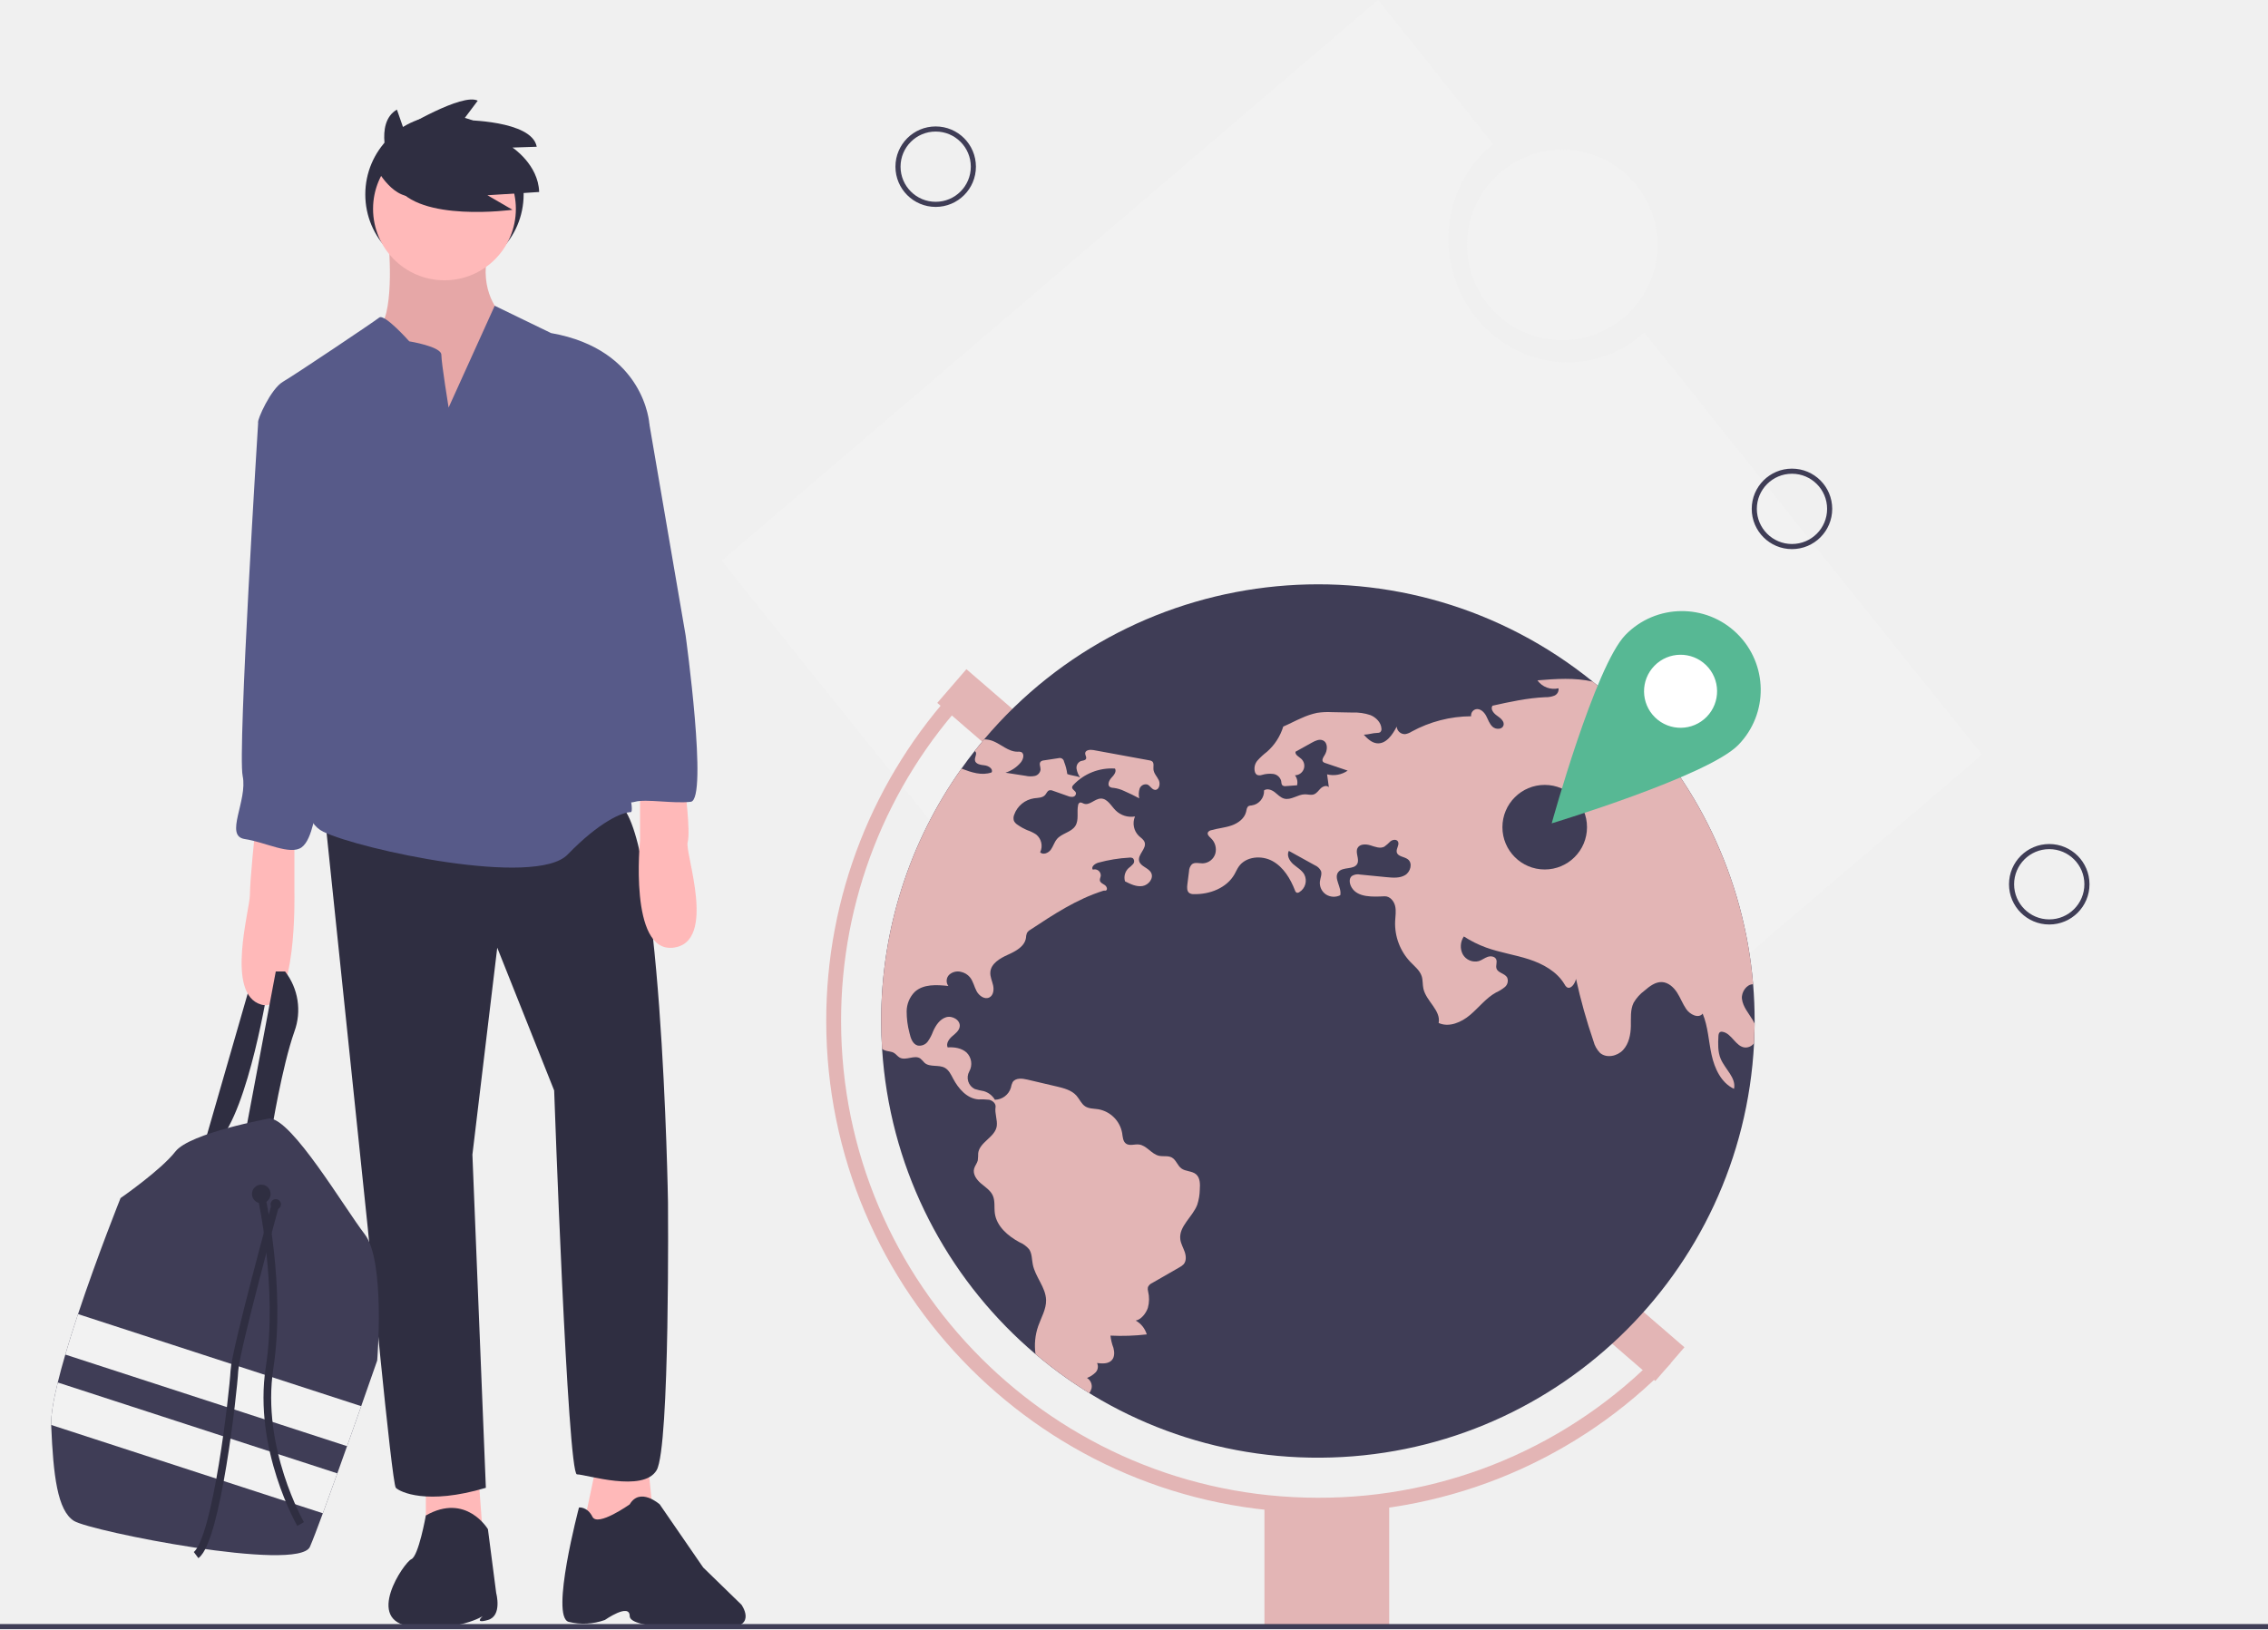
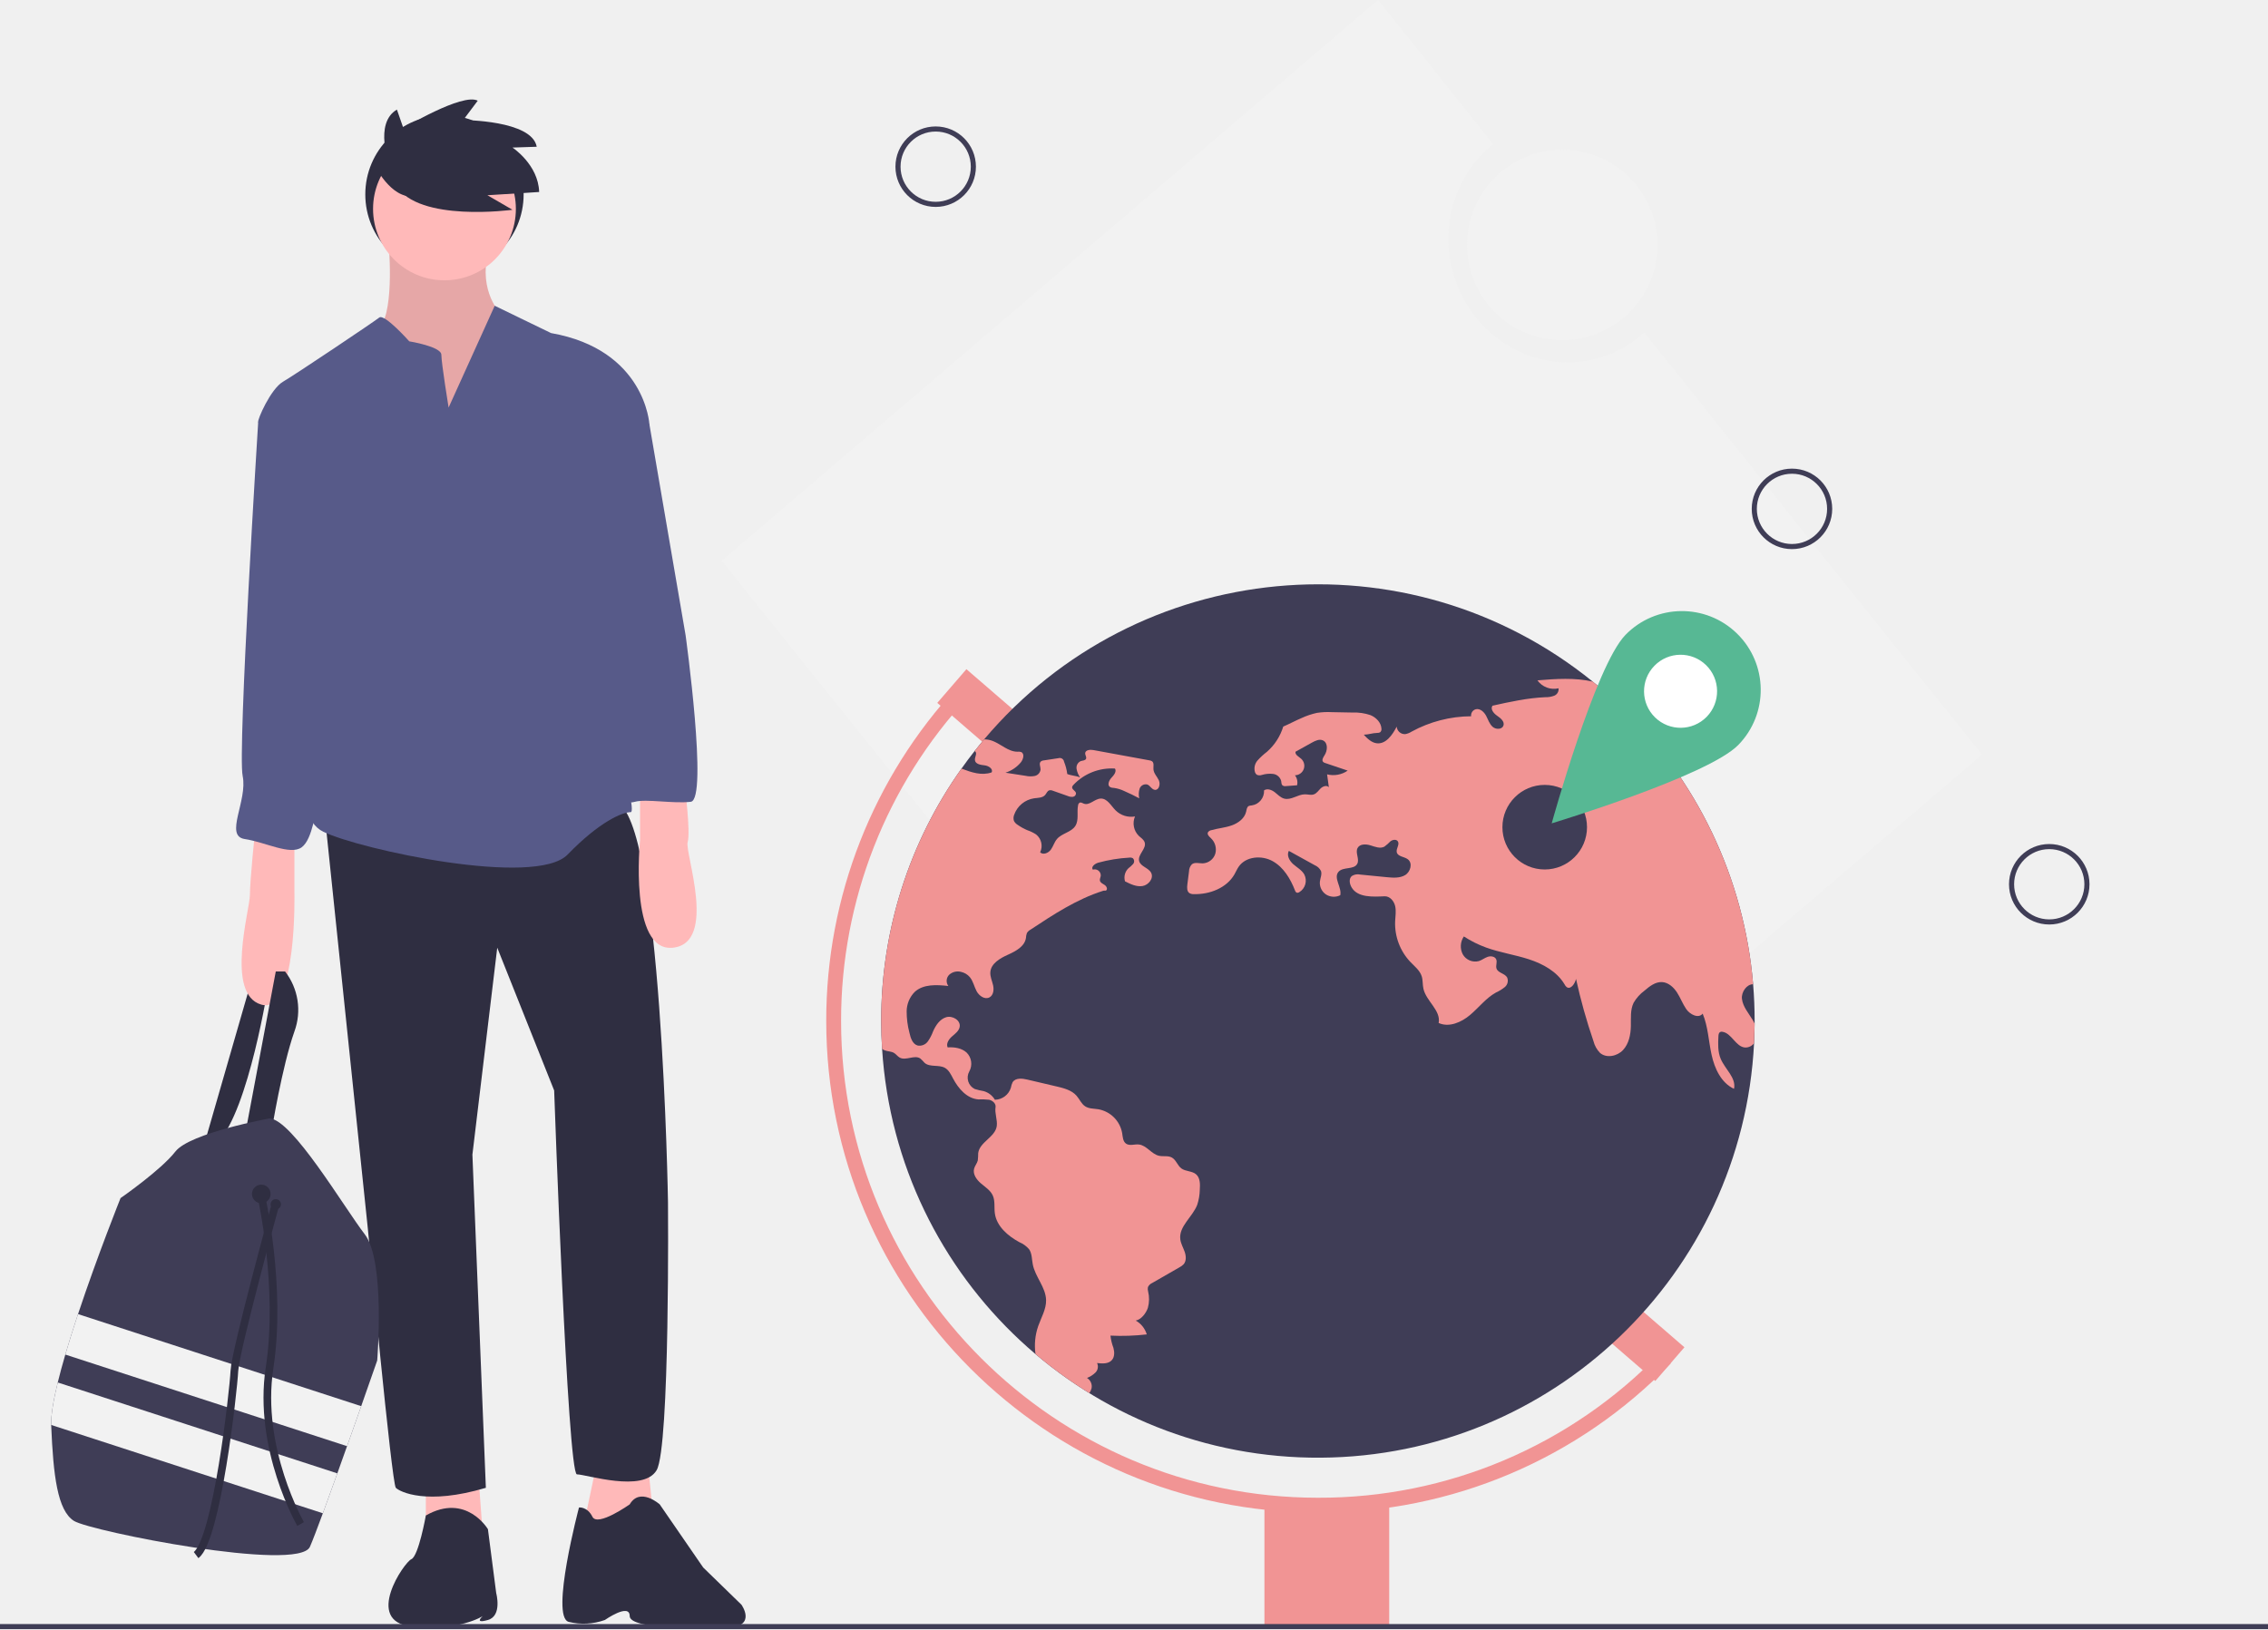
<svg xmlns="http://www.w3.org/2000/svg" id="b68b2dea-431f-4b15-9350-961d32a371b9" data-name="Layer 1" width="888" height="637.962" viewBox="0 0 888 637.962">
  <circle cx="174.023" cy="76.131" r="30.997" fill="#2f2e41" />
  <path d="M235.615,580.545l19.044-66.045,6.483,2.026s-7.699,49.433-19.854,61.993Z" transform="translate(-156 -131.237)" fill="#2f2e41" />
  <path d="M308.143,226.007s2.431,25.932-3.241,33.225,3.647,21.475,3.647,21.475l17.018,20.259,25.122-11.345,3.647-21.07-2.431-14.587s-8.509-8.509-4.862-23.906S308.143,226.007,308.143,226.007Z" transform="translate(-156 -131.237)" fill="#ffb9b9" />
  <path d="M308.143,226.007s2.431,25.932-3.241,33.225,3.647,21.475,3.647,21.475l17.018,20.259,25.122-11.345,3.647-21.07-2.431-14.587s-8.509-8.509-4.862-23.906S308.143,226.007,308.143,226.007Z" transform="translate(-156 -131.237)" opacity="0.1" />
  <polygon points="166.73 579.778 166.73 596.39 189.015 600.847 186.989 573.295 166.73 579.778" fill="#ffb9b9" />
  <polygon points="233.586 573.295 228.723 596.39 238.448 603.278 255.466 590.718 253.44 570.863 233.586 573.295" fill="#ffb9b9" />
  <path d="M347.041,730.058s-8.509-14.383-24.311-5.368c0,0-2.836,15.903-5.673,17.118s-18.639,24.311,0,26.337,27.958-4.052,27.958-4.052-3.647,3.138,2.026,1.517,3.241-10.535,3.241-10.535Z" transform="translate(-156 -131.237)" fill="#2f2e41" />
  <path d="M402.551,720.334s-12.561,8.914-14.587,4.862-5.267-3.647-5.267-3.647-11.345,42.768-4.052,44.794A24.584,24.584,0,0,0,392.827,765.611s9.724-6.81,9.724-1.543,27.147,4.888,38.493,4.483,5.267-8.914,5.267-8.914l-14.992-14.587-17.018-24.716S406.603,713.446,402.551,720.334Z" transform="translate(-156 -131.237)" fill="#2f2e41" />
  <path d="M283.022,449.264l17.018,163.29s9.319,99.676,10.94,101.297,12.156,6.888,35.251,0l-5.267-130.47,9.724-81.037,22.285,55.916s5.267,150.324,8.914,150.324,25.932,7.293,31.199-1.621,4.457-104.943,4.457-104.943-2.431-151.54-20.259-156.402S283.022,449.264,283.022,449.264Z" transform="translate(-156 -131.237)" fill="#2f2e41" />
  <circle cx="174.023" cy="81.804" r="27.958" fill="#ffb9b9" />
  <path d="M331.644,290.836s-2.836-17.423-2.836-20.665-12.561-5.267-12.561-5.267-9.724-10.94-11.75-9.319-32.82,22.285-37.682,25.122-10.13,14.992-9.724,15.802,25.527,53.485,25.527,53.485,10.94,32.415,3.241,49.433-17.423,50.648-3.241,57.536,83.063,21.88,95.624,8.914,21.475-16.613,24.716-16.613-13.371-56.321-9.724-61.588-1.621-38.087-1.621-38.087l18.639-52.269s-1.621-29.173-38.493-35.656L349.699,250.968Z" transform="translate(-156 -131.237)" fill="#575a89" />
  <path d="M255.874,456.558s-2.026,19.449-2.026,25.122-9.724,38.898,4.457,42.95,12.966-44.165,12.966-44.165V455.747Z" transform="translate(-156 -131.237)" fill="#ffb9b9" />
  <path d="M424.026,438.324s2.431,18.639,1.216,22.69,11.75,39.303-5.673,41.329-12.966-42.139-12.966-42.139v-21.88Z" transform="translate(-156 -131.237)" fill="#ffb9b9" />
  <path d="M252.227,574.062l11.75-62.399h3.647a24.543,24.543,0,0,1,3.647,23.501c-4.862,13.776-8.914,38.898-8.914,38.898Z" transform="translate(-156 -131.237)" fill="#2f2e41" />
  <path d="M263.167,291.647l-6.078,4.862s-8.104,128.849-6.078,138.574-7.293,23.501.81,24.716,17.828,6.483,22.285,3.241,5.267-14.992,6.888-17.828,4.457-36.467,4.457-36.467,8.509-33.63,3.241-58.752-10.13-50.648-10.13-50.648Z" transform="translate(-156 -131.237)" fill="#575a89" />
  <path d="M391.611,281.517,410.25,297.319l14.182,82.658s8.914,64.425,2.026,65.235-17.423-1.216-21.88,0-8.104-2.026-8.104-2.026-4.862-25.932-4.862-26.337S388.37,386.866,388.37,386.866l-4.052-33.225,6.078-36.467Z" transform="translate(-156 -131.237)" fill="#575a89" />
  <path d="M303.686,664.013s-2.634,7.565-6.264,17.865c-1.686,4.789-3.586,10.174-5.543,15.665-1.26,3.549-2.54,7.143-3.801,10.652-2.01,5.612-3.963,11.001-5.669,15.628-2.253,6.106-4.08,10.891-5.061,13.124-4.457,10.13-85.899-6.078-92.382-10.13s-8.104-17.828-8.914-37.277c-.004-.101-.008-.203-.008-.304-.105-3.926.895-9.773,2.569-16.633.835-3.428,1.84-7.107,2.958-10.928,1.499-5.126,3.201-10.498,4.98-15.847,7.642-22.974,16.649-45.429,16.649-45.429s15.802-10.94,21.475-18.233,36.872-12.966,36.872-12.966c8.914.405,29.173,34.846,37.277,45.381S303.686,664.013,303.686,664.013Z" transform="translate(-156 -131.237)" fill="#3f3d56" />
  <circle cx="102.305" cy="467.541" r="3.647" fill="#2f2e41" />
  <circle cx="107.978" cy="471.593" r="2.026" fill="#2f2e41" />
  <path d="M297.422,681.878c-1.686,4.789-3.586,10.174-5.543,15.665L181.571,661.675c1.499-5.126,3.201-10.498,4.98-15.847Z" transform="translate(-156 -131.237)" fill="#f2f2f2" />
  <path d="M288.078,708.194c-2.01,5.612-3.963,11.001-5.669,15.628L176.044,689.236c-.105-3.926.895-9.773,2.569-16.633Z" transform="translate(-156 -131.237)" fill="#f2f2f2" />
  <path d="M258.305,599.588s8.104,35.656,3.241,67.261,12.156,61.183,12.156,61.183" transform="translate(-156 -131.237)" fill="none" stroke="#2f2e41" stroke-miterlimit="10" stroke-width="3" />
  <path d="M263.978,602.425s-15.802,57.536-16.207,65.64-6.888,66.045-14.992,72.123" transform="translate(-156 -131.237)" fill="none" stroke="#2f2e41" stroke-miterlimit="10" stroke-width="3" />
  <path d="M308.559,195.98s-6.328-16.454,2.848-21.833l2.531,7.278s23.099-13.923,29.111-10.758l-5.696,7.594s26.896,0,28.794,10.442l-9.493.316s10.126,6.645,10.442,17.403l-20.251,1.266,9.809,5.696s-36.705,5.063-45.565-9.493Z" transform="translate(-156 -131.237)" fill="#2f2e41" />
  <path d="M303.078,196.631s7.293,14.587,17.018,10.94,0-17.018,0-17.018l-6.483-3.241Z" transform="translate(-156 -131.237)" fill="#2f2e41" />
  <path d="M932,426.751,799.75,261.487A44.403,44.403,0,0,1,778.361,272.287c-24.898,4.903-49.212-12.099-54.308-37.975a47.966,47.966,0,0,1,16.558-46.725L695.518,131.237,438.615,350.8l236.482,295.514Z" transform="translate(-156 -131.237)" fill="#f2f2f2" />
  <circle cx="611.674" cy="95.915" r="37.284" fill="#f2f2f2" />
-   <rect x="539.173" y="391.09" width="17.448" height="50.793" transform="translate(-281.462 427.517) rotate(-49.17044)" fill="#e3b5b5" />
-   <rect x="784.052" y="628.189" width="17.448" height="45.023" transform="translate(-373.9078 693.8884) rotate(-49.17044)" fill="#e3b5b5" />
+   <rect x="539.173" y="391.09" width="17.448" height="50.793" transform="translate(-281.462 427.517) rotate(-49.17044)" fill="#f19494" />
+   <rect x="784.052" y="628.189" width="17.448" height="45.023" transform="translate(-373.9078 693.8884) rotate(-49.17044)" fill="#f19494" />
  <path d="M843,531.047V532.071q-.035,3.856-.221,7.677a170.99,170.99,0,0,1-341.411,2.233q-.349-5.426-.349-10.934a170.143,170.143,0,0,1,31.441-98.837q2.46-3.49,5.118-6.851c1.221-1.559,2.478-3.083,3.746-4.595a171.023,171.023,0,0,1,238.293-22.613c2.059,1.663,4.083,3.385,6.06,5.141q2.373,2.111,4.664,4.316A170.528,170.528,0,0,1,842.407,516.67Q843,523.789,843,531.047Z" transform="translate(-156 -131.237)" fill="#3f3d56" />
-   <path d="M672.01,723.557c-106.15,0-192.51-86.36-192.51-192.51a191.88,191.88,0,0,1,51.366-130.915l4.263,3.956A186.079,186.079,0,0,0,485.316,531.047c0,102.943,83.75,186.694,186.694,186.694a185.217,185.217,0,0,0,134.026-56.725l4.176,4.048A190.987,190.987,0,0,1,672.01,723.557Z" transform="translate(-156 -131.237)" fill="#e3b5b5" />
-   <rect x="495.072" y="588.249" width="48.854" height="48.854" fill="#e3b5b5" />
-   <path d="M537.579,425.359a.951.951,0,0,1,.233.14c.919.756-.233,2.21-.093,3.408.163,1.535,2.21,1.873,3.757,2.024,1.547.163,3.501,1.407,2.768,2.78-3.885,1.338-7.817.023-11.783-1.501a170.144,170.144,0,0,0-31.441,98.837q0,5.514.349,10.934a4.42,4.42,0,0,0,1.059.57c1.163.442,2.513.361,3.583.989.849.5,1.419,1.384,2.268,1.849,2.431,1.326,5.804-1.221,8.073.361a20.857,20.857,0,0,1,1.663,1.698c2.094,1.815,5.537.593,7.956,1.954,1.559.872,2.361,2.617,3.199,4.199,2.082,3.955,5.455,7.84,9.91,8.154a26.688,26.688,0,0,1,4.211.14c1.373.314,2.722,1.512,2.501,2.896-.384,2.385.791,4.99.477,7.375-.57,4.362-6.747,6.27-7.27,10.632a26.264,26.264,0,0,1-.163,2.873c-.279,1.14-1.14,2.07-1.442,3.21-.582,2.152.965,4.304,2.652,5.746,1.698,1.454,3.722,2.71,4.653,4.734.977,2.152.5,4.653.814,6.991.698,5.106,5.106,8.887,9.643,11.33a10.068,10.068,0,0,1,3.769,2.745c1.163,1.687,1.047,3.908,1.442,5.921.954,4.92,5.095,8.98,5.211,13.993.081,3.571-1.896,6.805-3.082,10.166a23.462,23.462,0,0,0-1.059,10.981,171.809,171.809,0,0,0,21.089,15.296,6.144,6.144,0,0,0,.872-1.954,3.865,3.865,0,0,0-1.803-4.001,9.562,9.562,0,0,0,3.338-2.14,3.275,3.275,0,0,0,.605-3.699c2.047.256,4.478.384,5.828-1.186,1.082-1.256,1.012-3.141.582-4.734a19.525,19.525,0,0,1-1.163-4.816,86.623,86.623,0,0,0,14.214-.477,9.227,9.227,0,0,0-4.327-5.421c2.14-.361,4.083-2.92,4.757-4.979a12.681,12.681,0,0,0,.093-6.433,3.422,3.422,0,0,1-.07-1.675,3.296,3.296,0,0,1,1.698-1.64q5.304-3.053,10.608-6.095a6.396,6.396,0,0,0,1.698-1.245c1.105-1.314.942-3.28.372-4.897s-1.477-3.141-1.698-4.839c-.651-5.083,4.792-8.736,6.63-13.528a20.318,20.318,0,0,0,1-5.921c.151-2.164.163-4.664-1.489-6.049-1.594-1.338-4.071-1.035-5.735-2.28-1.524-1.14-2.047-3.338-3.711-4.257-1.512-.838-3.397-.302-5.083-.698-2.955-.686-4.816-4.094-7.84-4.409-1.698-.186-3.629.651-5.025-.337-1.233-.884-1.28-2.64-1.512-4.129a11.535,11.535,0,0,0-9.306-9.329c-1.756-.279-3.664-.174-5.165-1.14-1.512-.977-2.198-2.803-3.397-4.164-1.908-2.175-4.932-2.955-7.759-3.618q-5.758-1.343-11.504-2.699c-2.036-.489-4.664-.744-5.769,1.047a7.869,7.869,0,0,0-.675,2.152,6.673,6.673,0,0,1-6.258,4.699,7.394,7.394,0,0,0-4.35-3.373,27.448,27.448,0,0,1-3.536-.838,4.954,4.954,0,0,1-2.14-6.875,6.172,6.172,0,0,0-1.059-7.41c-1.954-1.756-4.781-2.187-7.41-2.012-.686-1.501.465-3.187,1.698-4.281,1.245-1.082,2.745-2.152,3.013-3.78.43-2.559-2.838-4.502-5.316-3.746-2.478.768-4.06,3.176-5.106,5.548a16.734,16.734,0,0,1-2.059,3.943,4.042,4.042,0,0,1-3.908,1.605c-2.047-.523-2.827-2.955-3.28-5.002a32.614,32.614,0,0,1-1.093-8.387,10.948,10.948,0,0,1,3.164-7.631c3.385-3.117,8.596-2.815,13.167-2.315a3.354,3.354,0,0,1,.349-4.42,5.026,5.026,0,0,1,4.56-1.117,6.256,6.256,0,0,1,3.524,2.105c1.303,1.582,1.675,3.734,2.652,5.525.989,1.803,3.199,3.338,5.002,2.373,1.57-.838,1.815-3.001,1.431-4.734-.395-1.722-1.221-3.408-1.082-5.176.268-3.362,3.769-5.397,6.851-6.781s6.607-3.257,7.096-6.607a6.174,6.174,0,0,1,.372-1.908,3.729,3.729,0,0,1,1.384-1.303c8.992-5.944,18.146-11.969,28.429-15.215.535-.174.593.012,1.14-.116.768-.442.256-1.663-.477-2.152s-1.71-.872-1.896-1.733c-.128-.628.244-1.256.337-1.896a2.367,2.367,0,0,0-3.106-2.396c-.826-1.093.803-2.361,2.129-2.734a58.139,58.139,0,0,1,12.155-1.977,2.164,2.164,0,0,1,1.384.233,1.645,1.645,0,0,1,.105,2.257,12.74,12.74,0,0,1-1.849,1.687,5.081,5.081,0,0,0-1.326,5.106c2.152,1.093,4.478,2.222,6.863,1.838,2.373-.384,4.478-3.059,3.362-5.188-1.035-1.989-4.164-2.443-4.699-4.618-.628-2.547,2.978-4.816,2.164-7.305-.349-1.093-1.442-1.745-2.28-2.524a6.882,6.882,0,0,1-1.501-7.607,8.668,8.668,0,0,1-7.584-2.373c-1.815-1.826-3.257-4.723-5.839-4.63-2.361.07-4.397,2.827-6.607,1.989-.547-.209-1.117-.628-1.64-.384a1.356,1.356,0,0,0-.617,1.012c-.558,2.687.407,5.746-1.059,8.073-1.594,2.524-5.281,2.873-7.212,5.153-1.047,1.233-1.454,2.896-2.419,4.199s-3.001,2.14-4.164,1a5.732,5.732,0,0,0-1.559-6.979,14.989,14.989,0,0,0-3.443-1.675,20.434,20.434,0,0,1-3.85-2.14,3.815,3.815,0,0,1-1.407-1.512,3.477,3.477,0,0,1,.093-2.396,9.794,9.794,0,0,1,7.782-6.444c1.535-.209,3.327-.14,4.35-1.314.535-.617.814-1.559,1.605-1.803a2.34,2.34,0,0,1,1.477.174c1.919.675,3.827,1.349,5.746,2.024a3.936,3.936,0,0,0,2.047.337,1.377,1.377,0,0,0,1.198-1.454c-.186-.954-1.652-1.407-1.512-2.373a1.509,1.509,0,0,1,.477-.814,20.554,20.554,0,0,1,16.296-6.433c.721,1.198-.419,2.606-1.384,3.618-.954,1.024-1.722,2.838-.558,3.618a3.064,3.064,0,0,0,1.524.349,13.291,13.291,0,0,1,4.071,1.233c1.989.861,3.943,1.815,5.851,2.838a7.376,7.376,0,0,1,.14-3.769,2.559,2.559,0,0,1,3.024-1.64c1.14.442,1.722,1.954,2.943,2.094,1.617.186,2.257-2.21,1.582-3.699s-2.024-2.722-2.129-4.362c-.081-1.093.337-2.454-.535-3.117a2.314,2.314,0,0,0-1.035-.372q-10.957-2.007-21.926-4.025c-1.303-.244-3.176-.058-3.234,1.256-.035.744.628,1.477.337,2.152-.314.721-1.338.663-2.082.919a2.827,2.827,0,0,0-1.628,2.989,8.149,8.149,0,0,0,1.373,3.362c-1.431-.593-3.583-.698-5.013-1.303a19.296,19.296,0,0,0-1.256-4.827,1.704,1.704,0,0,0-2.222-1.373c-1.884.291-3.769.57-5.653.861a2.187,2.187,0,0,0-1.291.5c-.733.779-.012,2.024-.035,3.094a2.9,2.9,0,0,1-2.245,2.501,8.462,8.462,0,0,1-3.583-.047c-2.64-.407-5.269-.814-7.91-1.221a12.957,12.957,0,0,0,5.979-4.001c1.047-1.233,1.605-3.536.093-4.118a3.609,3.609,0,0,0-1.373-.105c-3.583.023-6.409-2.966-9.759-4.234a9.593,9.593,0,0,0-3.292-.605Z" transform="translate(-156 -131.237)" fill="#e3b5b5" />
-   <path d="M842.779,539.748a4.2,4.2,0,0,1-3.559,1.687c-3.641-.314-5.176-5.56-8.782-6.153a1.405,1.405,0,0,0-.954.093c-.535.291-.628,1.012-.663,1.617-.151,3.001-.279,6.118.896,8.887,1.71,4.048,6.142,7.444,5.211,11.737-5.002-2.315-7.607-7.933-8.782-13.319-1.186-5.386-1.373-11.039-3.49-16.134-1.617,2.059-4.99.361-6.456-1.803-1.396-2.047-2.257-4.42-3.606-6.502-1.349-2.07-3.42-3.932-5.886-4.048-2.594-.116-4.851,1.663-6.828,3.35a15.802,15.802,0,0,0-4.246,4.723c-1.384,2.792-1.024,6.072-1.093,9.178-.07,3.35-.779,6.898-3.071,9.364-2.292,2.454-6.514,3.315-9.038,1.093a10.196,10.196,0,0,1-2.524-4.548,221.318,221.318,0,0,1-6.84-24.404c-.419,1.884-2.082,4.315-3.664,3.21a3.267,3.267,0,0,1-.838-1.093c-2.955-4.99-8.41-7.991-13.935-9.794-5.514-1.791-11.318-2.629-16.773-4.606a42.885,42.885,0,0,1-8.712-4.339,6.86,6.86,0,0,0-.419,7.002,5.609,5.609,0,0,0,6.305,2.64c1.21-.395,2.233-1.233,3.431-1.652,1.198-.407,2.815-.209,3.338.954.512,1.105-.256,2.443.128,3.606.57,1.756,3.234,1.896,4.164,3.501a3.241,3.241,0,0,1-.872,3.746,15.676,15.676,0,0,1-3.513,2.164c-3.908,2.175-6.688,5.886-10.108,8.771-3.42,2.896-8.247,5.002-12.318,3.152.965-4.92-4.885-8.526-5.967-13.423-.361-1.617-.174-3.327-.675-4.897-.733-2.28-2.757-3.839-4.409-5.56a21.855,21.855,0,0,1-5.99-15.878c.093-2.024.465-4.083,0-6.06-.454-1.966-2.094-3.873-4.118-3.792-4.618.209-10.446.558-12.865-3.385-.872-1.407-1.245-3.466.012-4.548a4.392,4.392,0,0,1,3.338-.57c3.478.337,6.944.686,10.422,1.024,2.431.233,5.06.43,7.154-.838s3.001-4.653,1.059-6.153c-1.407-1.093-3.943-1.035-4.362-2.768-.337-1.454,1.268-3.094.395-4.315-.617-.861-2.012-.628-2.861.023a18.694,18.694,0,0,1-2.408,2.105c-1.663.861-3.641.035-5.432-.523s-4.188-.605-5.048,1.059c-.977,1.849.849,4.292-.105,6.153-1.28,2.454-5.583,1.059-7.375,3.176-2.047,2.419,1.396,6.049.71,9.143a5.7,5.7,0,0,1-5.618-.314,5.439,5.439,0,0,1-2.35-5.072c.163-1.396.896-2.827.407-4.141a4.834,4.834,0,0,0-2.454-2.245q-5.06-2.809-10.12-5.595c-.942,1.745.244,3.897,1.733,5.211,1.477,1.303,3.338,2.292,4.315,4.013a5.274,5.274,0,0,1-1.977,6.956,1.227,1.227,0,0,1-1.012.174,1.402,1.402,0,0,1-.651-.872c-1.78-4.571-4.467-9.073-8.747-11.458-4.292-2.396-10.446-1.896-13.26,2.117-.663.954-1.117,2.047-1.698,3.059-3.082,5.362-9.713,7.898-15.901,7.735a3.064,3.064,0,0,1-1.733-.407c-1-.686-.954-2.152-.803-3.362.221-1.71.43-3.408.651-5.118a4.099,4.099,0,0,1,1.128-2.803c1.152-.907,2.803-.337,4.269-.361a5.377,5.377,0,0,0,4.897-3.78,6.077,6.077,0,0,0-1.698-6.049c-.663-.628-1.559-1.419-1.21-2.268a1.885,1.885,0,0,1,1.314-.884c2.617-.756,5.397-.954,7.968-1.861,2.582-.896,5.083-2.734,5.7-5.397.186-.814.268-1.803,1-2.21a3.24,3.24,0,0,1,1.163-.233,5.661,5.661,0,0,0,4.851-5.897c1.233-.861,2.966-.221,4.164.698,1.186.919,2.245,2.129,3.699,2.524,2.71.744,5.327-1.663,8.142-1.675,1.186,0,2.408.419,3.513.012,1.128-.407,1.803-1.524,2.664-2.35.872-.838,2.385-1.338,3.187-.442-.233-1.687-.454-3.362-.686-5.037a9.901,9.901,0,0,0,8.061-1.466c-2.931-.989-5.851-1.977-8.782-2.966a1.895,1.895,0,0,1-.826-.442c-.64-.686,0-1.756.512-2.536,1.245-1.873,1.454-4.955-.593-5.886-1.396-.64-2.989.128-4.327.872-2.14,1.186-4.281,2.385-6.421,3.571-.198,1.221,1.291,1.919,2.21,2.734a3.706,3.706,0,0,1-2.419,6.479,4.643,4.643,0,0,1,.826,3.92c-1.431.105-2.873.209-4.315.314a1.853,1.853,0,0,1-1.396-.279c-.465-.407-.395-1.128-.512-1.733a3.744,3.744,0,0,0-3.164-2.757,10.922,10.922,0,0,0-4.409.407,2.686,2.686,0,0,1-1.908-.047,1.903,1.903,0,0,1-.744-.954,4.864,4.864,0,0,1,.977-4.676,26.767,26.767,0,0,1,3.676-3.385,21.428,21.428,0,0,0,6.386-9.887c2.373-1,4.827-2.35,7.212-3.35a28.809,28.809,0,0,1,5.99-2.012,28.309,28.309,0,0,1,5.874-.279c2.675.047,5.362.093,8.038.151a19.344,19.344,0,0,1,7.037,1.012c2.198.907,4.141,2.873,4.292,5.246a1.611,1.611,0,0,1-.523,1.477,1.885,1.885,0,0,1-1.012.233c-2.222.07-3.164.628-5.386.71,1.407,1.501,2.989,3.082,5.037,3.35,3.606.465,6.2-3.269,7.863-6.514a3.174,3.174,0,0,0,3.315,2.943,6.685,6.685,0,0,0,2.501-.977,49.195,49.195,0,0,1,23.322-6.025,2.511,2.511,0,0,1,1.919-2.768c1.663-.326,3.152,1.105,3.955,2.594.791,1.489,1.291,3.21,2.571,4.327,1.268,1.117,3.722,1.059,4.222-.547.489-1.547-1.128-2.873-2.466-3.792-1.349-.907-2.757-2.594-1.849-3.943,6.84-1.524,13.737-3.036,20.751-3.338a8.831,8.831,0,0,0,3.49-.605,2.712,2.712,0,0,0,1.628-2.873,7.931,7.931,0,0,1-8.259-3.117c7.2-.593,14.738-1.117,21.659.5l6.06,5.141c-1.152,1.198-2.687,2.326-1.849,3.525a2.579,2.579,0,0,0,2.129.733c1.466.023,2.931.058,4.385.058a170.528,170.528,0,0,1,52.065,109.062c-2.443-.093-4.688,3.001-4.374,5.7.372,3.129,2.629,5.642,4.246,8.34A12.709,12.709,0,0,1,843,532.071Z" transform="translate(-156 -131.237)" fill="#e3b5b5" />
+   <path d="M672.01,723.557c-106.15,0-192.51-86.36-192.51-192.51a191.88,191.88,0,0,1,51.366-130.915l4.263,3.956A186.079,186.079,0,0,0,485.316,531.047c0,102.943,83.75,186.694,186.694,186.694a185.217,185.217,0,0,0,134.026-56.725l4.176,4.048A190.987,190.987,0,0,1,672.01,723.557Z" transform="translate(-156 -131.237)" fill="#f19494" />
+   <rect x="495.072" y="588.249" width="48.854" height="48.854" fill="#f19494" />
+   <path d="M537.579,425.359a.951.951,0,0,1,.233.14c.919.756-.233,2.21-.093,3.408.163,1.535,2.21,1.873,3.757,2.024,1.547.163,3.501,1.407,2.768,2.78-3.885,1.338-7.817.023-11.783-1.501a170.144,170.144,0,0,0-31.441,98.837q0,5.514.349,10.934a4.42,4.42,0,0,0,1.059.57c1.163.442,2.513.361,3.583.989.849.5,1.419,1.384,2.268,1.849,2.431,1.326,5.804-1.221,8.073.361a20.857,20.857,0,0,1,1.663,1.698c2.094,1.815,5.537.593,7.956,1.954,1.559.872,2.361,2.617,3.199,4.199,2.082,3.955,5.455,7.84,9.91,8.154a26.688,26.688,0,0,1,4.211.14c1.373.314,2.722,1.512,2.501,2.896-.384,2.385.791,4.99.477,7.375-.57,4.362-6.747,6.27-7.27,10.632a26.264,26.264,0,0,1-.163,2.873c-.279,1.14-1.14,2.07-1.442,3.21-.582,2.152.965,4.304,2.652,5.746,1.698,1.454,3.722,2.71,4.653,4.734.977,2.152.5,4.653.814,6.991.698,5.106,5.106,8.887,9.643,11.33a10.068,10.068,0,0,1,3.769,2.745c1.163,1.687,1.047,3.908,1.442,5.921.954,4.92,5.095,8.98,5.211,13.993.081,3.571-1.896,6.805-3.082,10.166a23.462,23.462,0,0,0-1.059,10.981,171.809,171.809,0,0,0,21.089,15.296,6.144,6.144,0,0,0,.872-1.954,3.865,3.865,0,0,0-1.803-4.001,9.562,9.562,0,0,0,3.338-2.14,3.275,3.275,0,0,0,.605-3.699c2.047.256,4.478.384,5.828-1.186,1.082-1.256,1.012-3.141.582-4.734a19.525,19.525,0,0,1-1.163-4.816,86.623,86.623,0,0,0,14.214-.477,9.227,9.227,0,0,0-4.327-5.421c2.14-.361,4.083-2.92,4.757-4.979a12.681,12.681,0,0,0,.093-6.433,3.422,3.422,0,0,1-.07-1.675,3.296,3.296,0,0,1,1.698-1.64q5.304-3.053,10.608-6.095a6.396,6.396,0,0,0,1.698-1.245c1.105-1.314.942-3.28.372-4.897s-1.477-3.141-1.698-4.839c-.651-5.083,4.792-8.736,6.63-13.528a20.318,20.318,0,0,0,1-5.921c.151-2.164.163-4.664-1.489-6.049-1.594-1.338-4.071-1.035-5.735-2.28-1.524-1.14-2.047-3.338-3.711-4.257-1.512-.838-3.397-.302-5.083-.698-2.955-.686-4.816-4.094-7.84-4.409-1.698-.186-3.629.651-5.025-.337-1.233-.884-1.28-2.64-1.512-4.129a11.535,11.535,0,0,0-9.306-9.329c-1.756-.279-3.664-.174-5.165-1.14-1.512-.977-2.198-2.803-3.397-4.164-1.908-2.175-4.932-2.955-7.759-3.618q-5.758-1.343-11.504-2.699c-2.036-.489-4.664-.744-5.769,1.047a7.869,7.869,0,0,0-.675,2.152,6.673,6.673,0,0,1-6.258,4.699,7.394,7.394,0,0,0-4.35-3.373,27.448,27.448,0,0,1-3.536-.838,4.954,4.954,0,0,1-2.14-6.875,6.172,6.172,0,0,0-1.059-7.41c-1.954-1.756-4.781-2.187-7.41-2.012-.686-1.501.465-3.187,1.698-4.281,1.245-1.082,2.745-2.152,3.013-3.78.43-2.559-2.838-4.502-5.316-3.746-2.478.768-4.06,3.176-5.106,5.548a16.734,16.734,0,0,1-2.059,3.943,4.042,4.042,0,0,1-3.908,1.605c-2.047-.523-2.827-2.955-3.28-5.002a32.614,32.614,0,0,1-1.093-8.387,10.948,10.948,0,0,1,3.164-7.631c3.385-3.117,8.596-2.815,13.167-2.315a3.354,3.354,0,0,1,.349-4.42,5.026,5.026,0,0,1,4.56-1.117,6.256,6.256,0,0,1,3.524,2.105c1.303,1.582,1.675,3.734,2.652,5.525.989,1.803,3.199,3.338,5.002,2.373,1.57-.838,1.815-3.001,1.431-4.734-.395-1.722-1.221-3.408-1.082-5.176.268-3.362,3.769-5.397,6.851-6.781s6.607-3.257,7.096-6.607a6.174,6.174,0,0,1,.372-1.908,3.729,3.729,0,0,1,1.384-1.303c8.992-5.944,18.146-11.969,28.429-15.215.535-.174.593.012,1.14-.116.768-.442.256-1.663-.477-2.152s-1.71-.872-1.896-1.733c-.128-.628.244-1.256.337-1.896a2.367,2.367,0,0,0-3.106-2.396c-.826-1.093.803-2.361,2.129-2.734a58.139,58.139,0,0,1,12.155-1.977,2.164,2.164,0,0,1,1.384.233,1.645,1.645,0,0,1,.105,2.257,12.74,12.74,0,0,1-1.849,1.687,5.081,5.081,0,0,0-1.326,5.106c2.152,1.093,4.478,2.222,6.863,1.838,2.373-.384,4.478-3.059,3.362-5.188-1.035-1.989-4.164-2.443-4.699-4.618-.628-2.547,2.978-4.816,2.164-7.305-.349-1.093-1.442-1.745-2.28-2.524a6.882,6.882,0,0,1-1.501-7.607,8.668,8.668,0,0,1-7.584-2.373c-1.815-1.826-3.257-4.723-5.839-4.63-2.361.07-4.397,2.827-6.607,1.989-.547-.209-1.117-.628-1.64-.384a1.356,1.356,0,0,0-.617,1.012c-.558,2.687.407,5.746-1.059,8.073-1.594,2.524-5.281,2.873-7.212,5.153-1.047,1.233-1.454,2.896-2.419,4.199s-3.001,2.14-4.164,1a5.732,5.732,0,0,0-1.559-6.979,14.989,14.989,0,0,0-3.443-1.675,20.434,20.434,0,0,1-3.85-2.14,3.815,3.815,0,0,1-1.407-1.512,3.477,3.477,0,0,1,.093-2.396,9.794,9.794,0,0,1,7.782-6.444c1.535-.209,3.327-.14,4.35-1.314.535-.617.814-1.559,1.605-1.803a2.34,2.34,0,0,1,1.477.174c1.919.675,3.827,1.349,5.746,2.024a3.936,3.936,0,0,0,2.047.337,1.377,1.377,0,0,0,1.198-1.454c-.186-.954-1.652-1.407-1.512-2.373a1.509,1.509,0,0,1,.477-.814,20.554,20.554,0,0,1,16.296-6.433c.721,1.198-.419,2.606-1.384,3.618-.954,1.024-1.722,2.838-.558,3.618a3.064,3.064,0,0,0,1.524.349,13.291,13.291,0,0,1,4.071,1.233c1.989.861,3.943,1.815,5.851,2.838a7.376,7.376,0,0,1,.14-3.769,2.559,2.559,0,0,1,3.024-1.64c1.14.442,1.722,1.954,2.943,2.094,1.617.186,2.257-2.21,1.582-3.699s-2.024-2.722-2.129-4.362c-.081-1.093.337-2.454-.535-3.117a2.314,2.314,0,0,0-1.035-.372q-10.957-2.007-21.926-4.025c-1.303-.244-3.176-.058-3.234,1.256-.035.744.628,1.477.337,2.152-.314.721-1.338.663-2.082.919a2.827,2.827,0,0,0-1.628,2.989,8.149,8.149,0,0,0,1.373,3.362c-1.431-.593-3.583-.698-5.013-1.303a19.296,19.296,0,0,0-1.256-4.827,1.704,1.704,0,0,0-2.222-1.373c-1.884.291-3.769.57-5.653.861a2.187,2.187,0,0,0-1.291.5c-.733.779-.012,2.024-.035,3.094a2.9,2.9,0,0,1-2.245,2.501,8.462,8.462,0,0,1-3.583-.047c-2.64-.407-5.269-.814-7.91-1.221a12.957,12.957,0,0,0,5.979-4.001c1.047-1.233,1.605-3.536.093-4.118a3.609,3.609,0,0,0-1.373-.105c-3.583.023-6.409-2.966-9.759-4.234a9.593,9.593,0,0,0-3.292-.605Z" transform="translate(-156 -131.237)" fill="#f19494" />
+   <path d="M842.779,539.748a4.2,4.2,0,0,1-3.559,1.687c-3.641-.314-5.176-5.56-8.782-6.153a1.405,1.405,0,0,0-.954.093c-.535.291-.628,1.012-.663,1.617-.151,3.001-.279,6.118.896,8.887,1.71,4.048,6.142,7.444,5.211,11.737-5.002-2.315-7.607-7.933-8.782-13.319-1.186-5.386-1.373-11.039-3.49-16.134-1.617,2.059-4.99.361-6.456-1.803-1.396-2.047-2.257-4.42-3.606-6.502-1.349-2.07-3.42-3.932-5.886-4.048-2.594-.116-4.851,1.663-6.828,3.35a15.802,15.802,0,0,0-4.246,4.723c-1.384,2.792-1.024,6.072-1.093,9.178-.07,3.35-.779,6.898-3.071,9.364-2.292,2.454-6.514,3.315-9.038,1.093a10.196,10.196,0,0,1-2.524-4.548,221.318,221.318,0,0,1-6.84-24.404c-.419,1.884-2.082,4.315-3.664,3.21a3.267,3.267,0,0,1-.838-1.093c-2.955-4.99-8.41-7.991-13.935-9.794-5.514-1.791-11.318-2.629-16.773-4.606a42.885,42.885,0,0,1-8.712-4.339,6.86,6.86,0,0,0-.419,7.002,5.609,5.609,0,0,0,6.305,2.64c1.21-.395,2.233-1.233,3.431-1.652,1.198-.407,2.815-.209,3.338.954.512,1.105-.256,2.443.128,3.606.57,1.756,3.234,1.896,4.164,3.501a3.241,3.241,0,0,1-.872,3.746,15.676,15.676,0,0,1-3.513,2.164c-3.908,2.175-6.688,5.886-10.108,8.771-3.42,2.896-8.247,5.002-12.318,3.152.965-4.92-4.885-8.526-5.967-13.423-.361-1.617-.174-3.327-.675-4.897-.733-2.28-2.757-3.839-4.409-5.56a21.855,21.855,0,0,1-5.99-15.878c.093-2.024.465-4.083,0-6.06-.454-1.966-2.094-3.873-4.118-3.792-4.618.209-10.446.558-12.865-3.385-.872-1.407-1.245-3.466.012-4.548a4.392,4.392,0,0,1,3.338-.57c3.478.337,6.944.686,10.422,1.024,2.431.233,5.06.43,7.154-.838s3.001-4.653,1.059-6.153c-1.407-1.093-3.943-1.035-4.362-2.768-.337-1.454,1.268-3.094.395-4.315-.617-.861-2.012-.628-2.861.023a18.694,18.694,0,0,1-2.408,2.105c-1.663.861-3.641.035-5.432-.523s-4.188-.605-5.048,1.059c-.977,1.849.849,4.292-.105,6.153-1.28,2.454-5.583,1.059-7.375,3.176-2.047,2.419,1.396,6.049.71,9.143a5.7,5.7,0,0,1-5.618-.314,5.439,5.439,0,0,1-2.35-5.072c.163-1.396.896-2.827.407-4.141a4.834,4.834,0,0,0-2.454-2.245q-5.06-2.809-10.12-5.595c-.942,1.745.244,3.897,1.733,5.211,1.477,1.303,3.338,2.292,4.315,4.013a5.274,5.274,0,0,1-1.977,6.956,1.227,1.227,0,0,1-1.012.174,1.402,1.402,0,0,1-.651-.872c-1.78-4.571-4.467-9.073-8.747-11.458-4.292-2.396-10.446-1.896-13.26,2.117-.663.954-1.117,2.047-1.698,3.059-3.082,5.362-9.713,7.898-15.901,7.735a3.064,3.064,0,0,1-1.733-.407c-1-.686-.954-2.152-.803-3.362.221-1.71.43-3.408.651-5.118a4.099,4.099,0,0,1,1.128-2.803c1.152-.907,2.803-.337,4.269-.361a5.377,5.377,0,0,0,4.897-3.78,6.077,6.077,0,0,0-1.698-6.049c-.663-.628-1.559-1.419-1.21-2.268a1.885,1.885,0,0,1,1.314-.884c2.617-.756,5.397-.954,7.968-1.861,2.582-.896,5.083-2.734,5.7-5.397.186-.814.268-1.803,1-2.21a3.24,3.24,0,0,1,1.163-.233,5.661,5.661,0,0,0,4.851-5.897c1.233-.861,2.966-.221,4.164.698,1.186.919,2.245,2.129,3.699,2.524,2.71.744,5.327-1.663,8.142-1.675,1.186,0,2.408.419,3.513.012,1.128-.407,1.803-1.524,2.664-2.35.872-.838,2.385-1.338,3.187-.442-.233-1.687-.454-3.362-.686-5.037a9.901,9.901,0,0,0,8.061-1.466c-2.931-.989-5.851-1.977-8.782-2.966a1.895,1.895,0,0,1-.826-.442c-.64-.686,0-1.756.512-2.536,1.245-1.873,1.454-4.955-.593-5.886-1.396-.64-2.989.128-4.327.872-2.14,1.186-4.281,2.385-6.421,3.571-.198,1.221,1.291,1.919,2.21,2.734a3.706,3.706,0,0,1-2.419,6.479,4.643,4.643,0,0,1,.826,3.92c-1.431.105-2.873.209-4.315.314a1.853,1.853,0,0,1-1.396-.279c-.465-.407-.395-1.128-.512-1.733a3.744,3.744,0,0,0-3.164-2.757,10.922,10.922,0,0,0-4.409.407,2.686,2.686,0,0,1-1.908-.047,1.903,1.903,0,0,1-.744-.954,4.864,4.864,0,0,1,.977-4.676,26.767,26.767,0,0,1,3.676-3.385,21.428,21.428,0,0,0,6.386-9.887c2.373-1,4.827-2.35,7.212-3.35a28.809,28.809,0,0,1,5.99-2.012,28.309,28.309,0,0,1,5.874-.279c2.675.047,5.362.093,8.038.151a19.344,19.344,0,0,1,7.037,1.012c2.198.907,4.141,2.873,4.292,5.246a1.611,1.611,0,0,1-.523,1.477,1.885,1.885,0,0,1-1.012.233c-2.222.07-3.164.628-5.386.71,1.407,1.501,2.989,3.082,5.037,3.35,3.606.465,6.2-3.269,7.863-6.514a3.174,3.174,0,0,0,3.315,2.943,6.685,6.685,0,0,0,2.501-.977,49.195,49.195,0,0,1,23.322-6.025,2.511,2.511,0,0,1,1.919-2.768c1.663-.326,3.152,1.105,3.955,2.594.791,1.489,1.291,3.21,2.571,4.327,1.268,1.117,3.722,1.059,4.222-.547.489-1.547-1.128-2.873-2.466-3.792-1.349-.907-2.757-2.594-1.849-3.943,6.84-1.524,13.737-3.036,20.751-3.338a8.831,8.831,0,0,0,3.49-.605,2.712,2.712,0,0,0,1.628-2.873,7.931,7.931,0,0,1-8.259-3.117c7.2-.593,14.738-1.117,21.659.5l6.06,5.141c-1.152,1.198-2.687,2.326-1.849,3.525a2.579,2.579,0,0,0,2.129.733c1.466.023,2.931.058,4.385.058a170.528,170.528,0,0,1,52.065,109.062c-2.443-.093-4.688,3.001-4.374,5.7.372,3.129,2.629,5.642,4.246,8.34A12.709,12.709,0,0,1,843,532.071Z" transform="translate(-156 -131.237)" fill="#f19494" />
  <line y1="636.962" x2="888" y2="636.962" fill="none" stroke="#3f3d56" stroke-miterlimit="10" stroke-width="2" />
  <circle cx="366.352" cy="65.27" r="14.756" fill="none" stroke="#3f3d56" stroke-miterlimit="10" stroke-width="2" />
  <circle cx="802.352" cy="346.27" r="14.756" fill="none" stroke="#3f3d56" stroke-miterlimit="10" stroke-width="2" />
  <circle cx="701.619" cy="199.27" r="14.756" fill="none" stroke="#3f3d56" stroke-miterlimit="10" stroke-width="2" />
  <circle cx="604.808" cy="323.921" r="16.559" fill="#3f3d56" />
  <circle cx="657.999" cy="270.697" r="21.828" fill="#fff" />
  <path d="M836.074,379.306a30.86,30.86,0,0,0-43.639.54c-11.901,12.2-28.893,73.811-28.893,73.811s61.171-18.512,73.073-30.712A30.86,30.86,0,0,0,836.074,379.306Zm-32.061,32.865a14.301,14.301,0,1,1,20.223-.25A14.301,14.301,0,0,1,804.013,412.171Z" transform="translate(-156 -131.237)" fill="#57b894" />
</svg>
